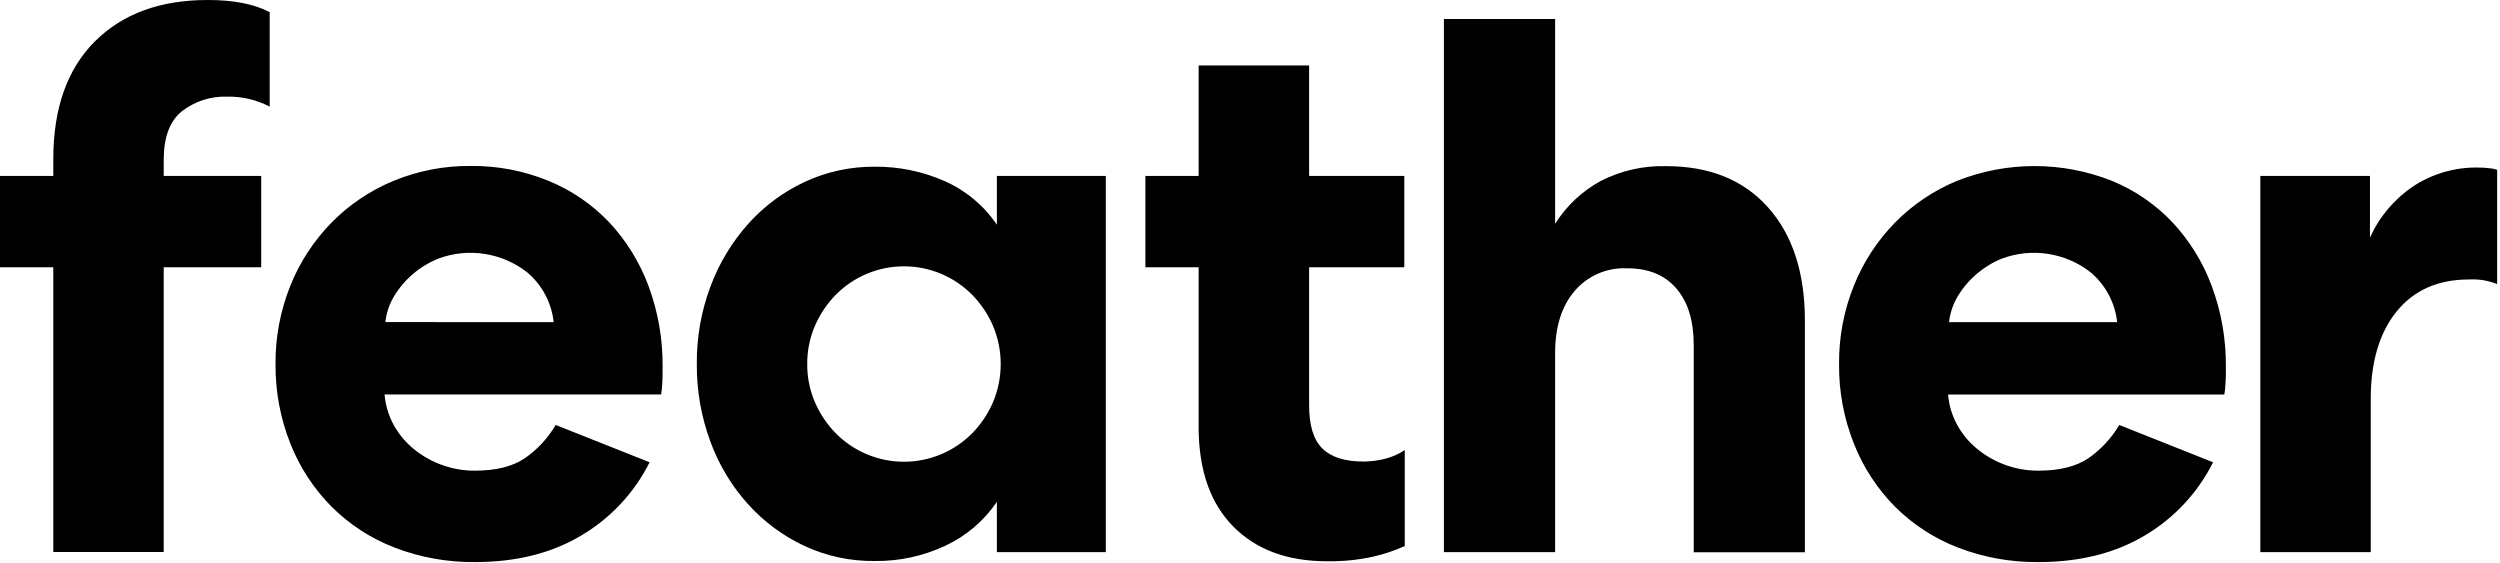
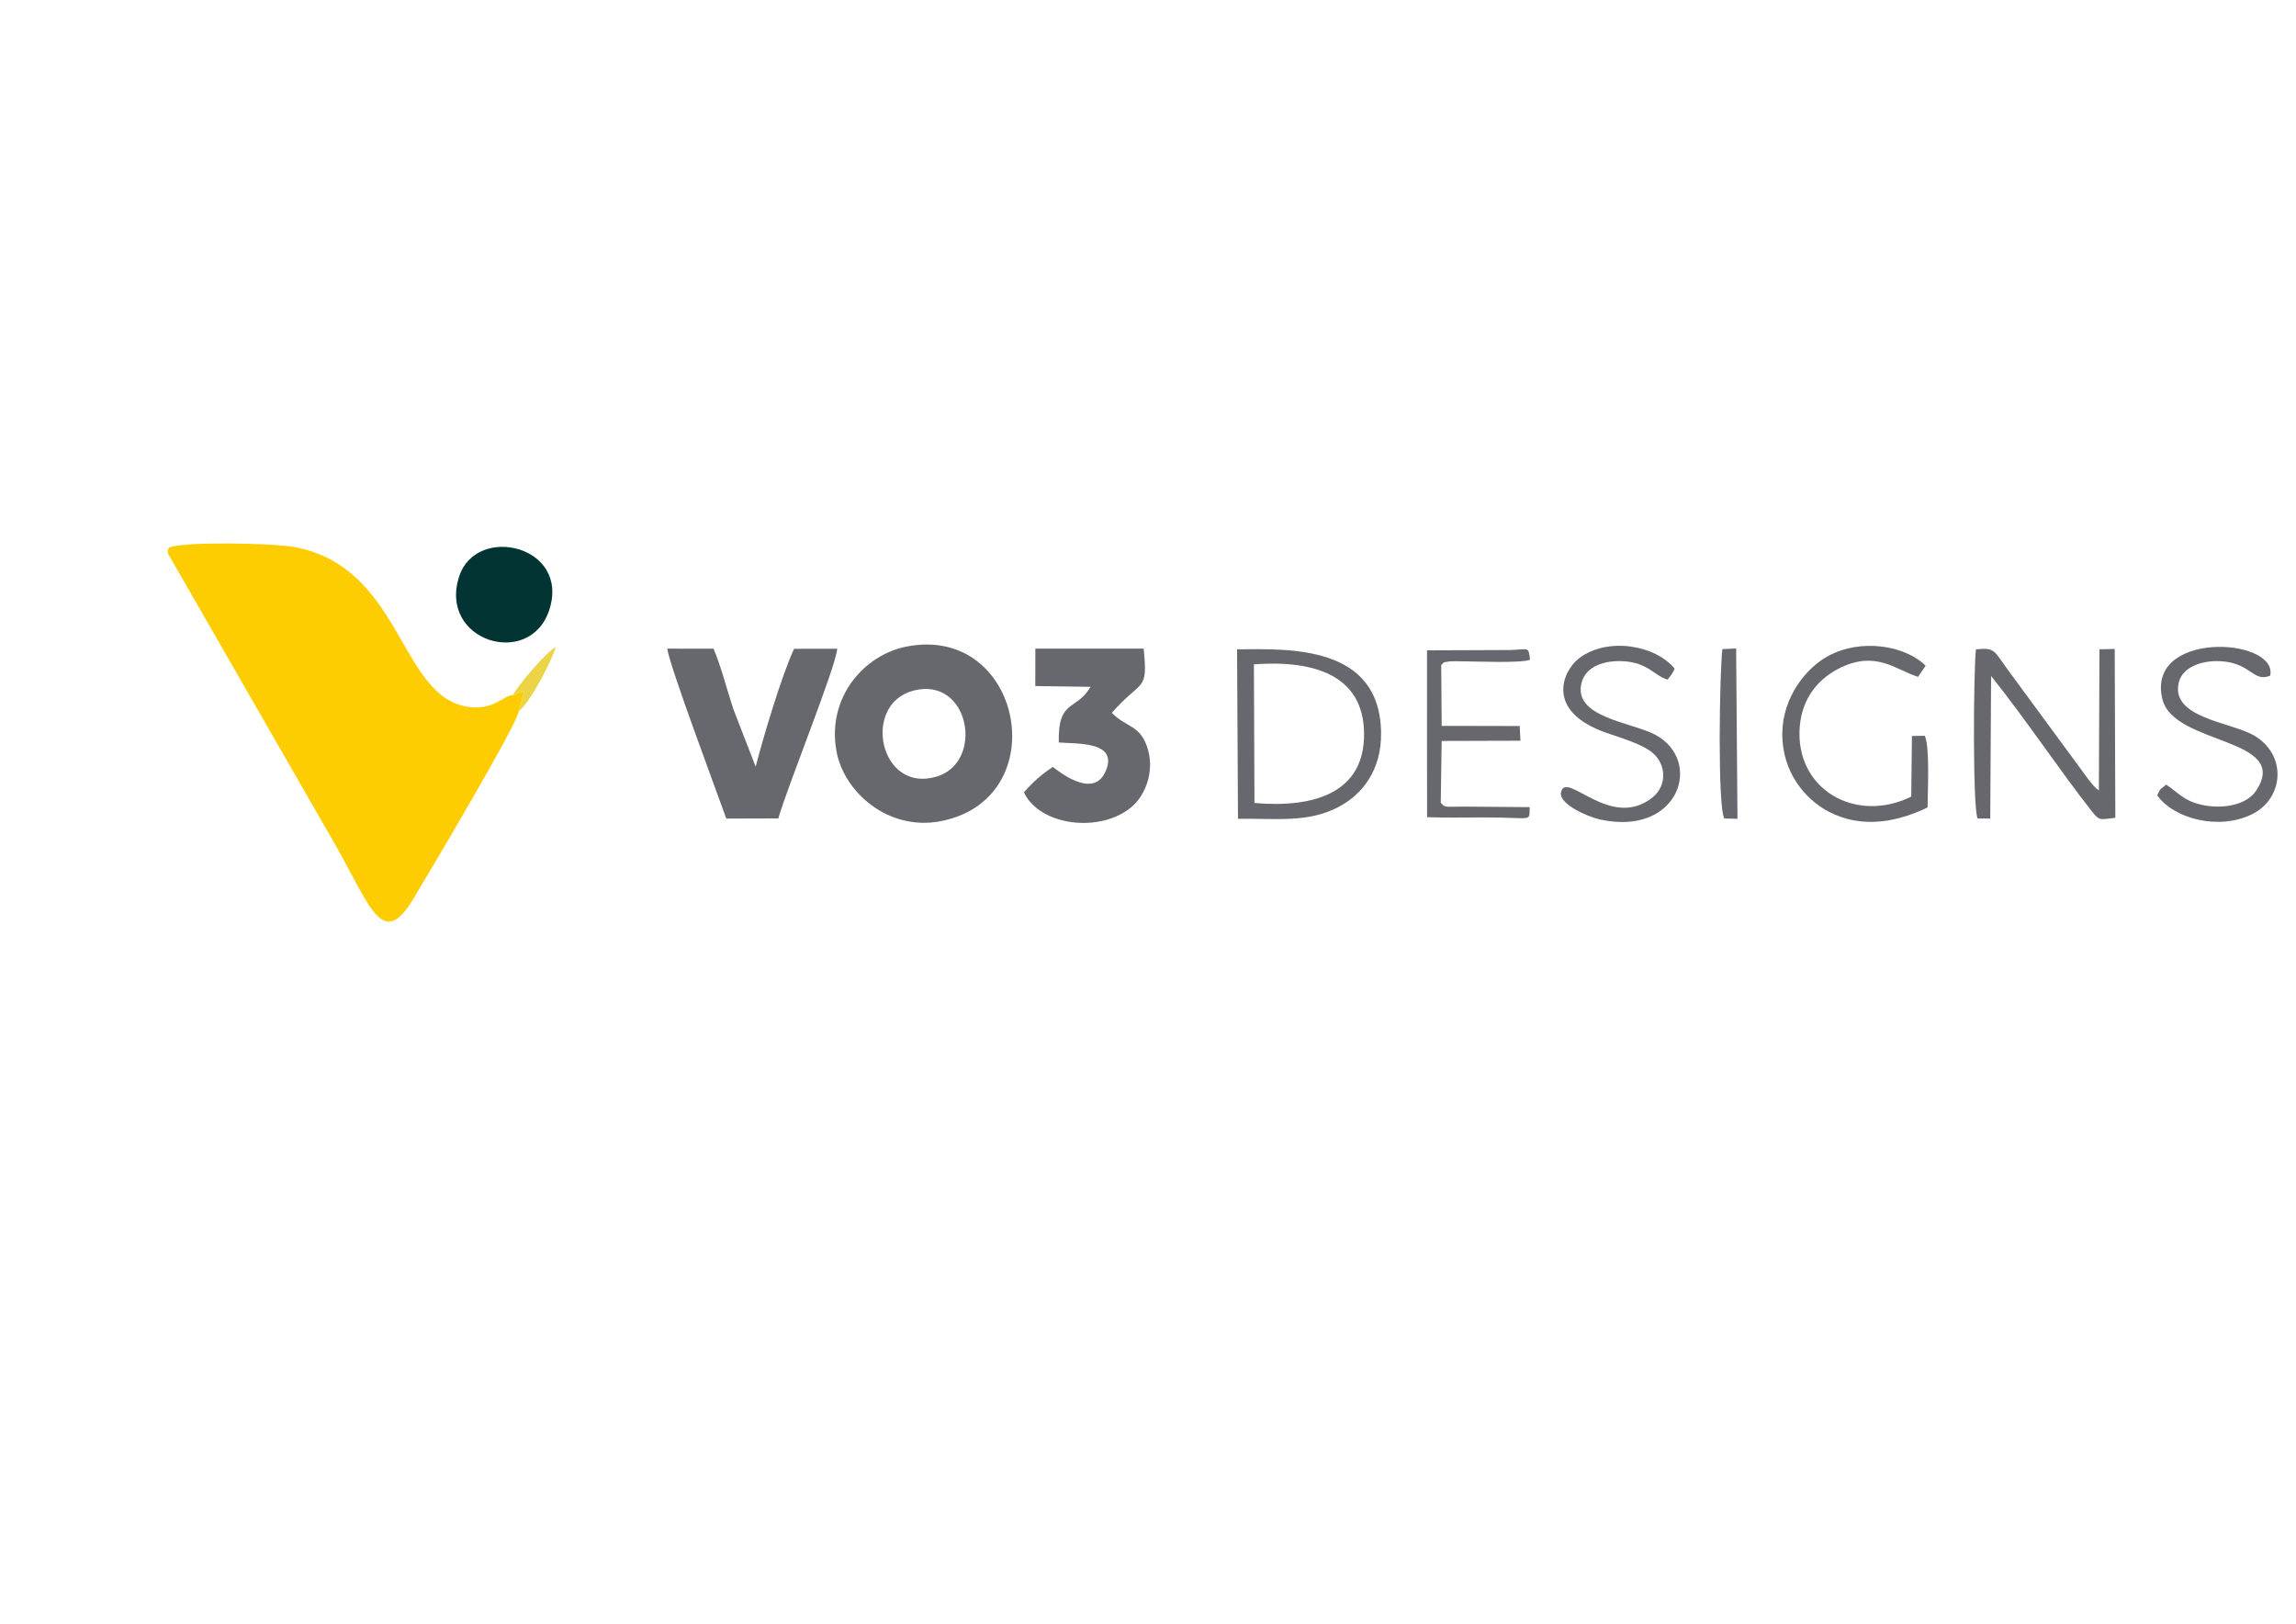
- <svg xmlns="http://www.w3.org/2000/svg" height="20" viewBox="0 0 427 96" fill="none">
-   <path fill="#000000" d="M27.962 30.052h16.652v15.602H27.962v48.623H9.102V45.654H0V30.052h9.102v-2.866c0-8.667 2.363-15.366 7.088-20.097C20.916 2.357 27.358-.006 35.513 0c4.418 0 7.936.694 10.552 2.081v16.131a15.09 15.09 0 00-7.285-1.706c-2.767-.09-5.48.782-7.678 2.465-2.092 1.667-3.139 4.442-3.139 8.326v2.755zM110.954 78.956A30.221 30.221 0 0199.31 91.445C94.243 94.48 88.195 96 81.166 96a37.152 37.152 0 01-13.776-2.474 31.11 31.11 0 01-10.732-6.96 31.989 31.989 0 01-7.037-10.732 36 36 0 01-2.56-13.648 35.146 35.146 0 012.56-13.461 32.858 32.858 0 017.029-10.731 31.86 31.86 0 0110.535-7.09 33.68 33.68 0 0113.205-2.558c4.57-.05 9.105.82 13.333 2.559a29.958 29.958 0 0110.347 7.08 32.584 32.584 0 016.696 10.86 38.606 38.606 0 012.406 13.852c0 1.126 0 2.082-.06 2.858a15.529 15.529 0 01-.196 1.825H65.684a13.18 13.18 0 001.56 5.204 14.127 14.127 0 003.413 4.094 16.319 16.319 0 004.81 2.73c1.812.662 3.728.994 5.656.981 3.555 0 6.373-.694 8.454-2.081a17.914 17.914 0 005.331-5.724l16.046 6.372zM94.567 55.02a12.924 12.924 0 00-4.555-8.53 15.713 15.713 0 00-15.09-2.337 15.61 15.61 0 00-7.61 6.44 10.84 10.84 0 00-1.492 4.419l28.747.008zM188.87 30.052v64.25h-18.605v-8.581a21.771 21.771 0 01-8.905 7.54 27.537 27.537 0 01-11.9 2.56 27.815 27.815 0 01-12.036-2.56 30.374 30.374 0 01-9.623-7.105 32.732 32.732 0 01-6.44-10.663 37.334 37.334 0 01-2.346-13.333 36.783 36.783 0 012.346-13.264 33.778 33.778 0 016.44-10.672 29.924 29.924 0 019.623-7.148 27.815 27.815 0 0112.036-2.602 28.87 28.87 0 0111.9 2.465 20.975 20.975 0 018.905 7.447v-8.334h18.605zm-50.994 32.125a16.063 16.063 0 001.305 6.5 17.4 17.4 0 003.514 5.272 16.389 16.389 0 0023.407 0 17.544 17.544 0 003.515-5.272 16.848 16.848 0 000-13 17.544 17.544 0 00-3.515-5.271 16.374 16.374 0 00-11.703-4.918 16.383 16.383 0 00-11.704 4.918 17.4 17.4 0 00-3.514 5.271 16.08 16.08 0 00-1.305 6.5zM223.597 11.184v18.869h16.259v15.601h-16.259v23.544c0 3.47.759 5.943 2.278 7.422 1.518 1.478 3.853 2.215 7.003 2.209a14.848 14.848 0 003.642-.46 10.515 10.515 0 003.413-1.494v16.387a28.303 28.303 0 01-5.46 1.826c-2.563.56-5.182.82-7.805.776-6.767 0-12.102-1.97-16.003-5.912-3.901-3.94-5.88-9.514-5.937-16.719V45.654h-9.093V30.053h9.093v-18.87h18.869zM265.616 94.302h-18.997V3.25h18.997v34.974a21.11 21.11 0 017.737-7.285 23.083 23.083 0 0111.252-2.559c7.393 0 13.182 2.343 17.367 7.03 4.186 4.685 6.287 11.103 6.304 19.252v39.666h-18.988v-35.4c0-4.163-.998-7.394-2.994-9.691-1.997-2.298-4.814-3.435-8.454-3.412a11.088 11.088 0 00-8.914 3.898c-2.207 2.599-3.31 6.11-3.31 10.535v34.044zM377.994 78.956a30.25 30.25 0 01-11.635 12.489C361.281 94.48 355.23 96 348.207 96a37.176 37.176 0 01-13.785-2.474 31.18 31.18 0 01-10.731-6.96 31.961 31.961 0 01-7.021-10.732 35.831 35.831 0 01-2.559-13.648 34.975 34.975 0 012.559-13.461 32.832 32.832 0 017.021-10.731 31.94 31.94 0 0110.534-7.089 35.905 35.905 0 0126.538 0 29.802 29.802 0 0110.305 7.08 32.425 32.425 0 016.696 10.86 38.61 38.61 0 012.414 13.852c0 1.127 0 2.082-.068 2.858-.025.612-.09 1.222-.196 1.826h-47.181c.145 1.825.677 3.6 1.561 5.203a13.96 13.96 0 003.412 4.095 16.533 16.533 0 004.811 2.73c1.811.661 3.727.994 5.656.98 3.559 0 6.38-.693 8.462-2.081a17.916 17.916 0 005.331-5.724l16.028 6.372zM361.608 55.02a12.927 12.927 0 00-4.555-8.53 15.713 15.713 0 00-15.091-2.337 15.61 15.61 0 00-7.574 6.449 10.962 10.962 0 00-1.493 4.418h28.713zM426.515 48.518a11.25 11.25 0 00-4.811-.784c-5.289 0-9.409 1.822-12.36 5.468-2.952 3.645-4.425 8.63-4.419 14.953V94.3h-18.861V30.05h18.724v10.535a20.843 20.843 0 017.422-8.786 19.558 19.558 0 0111.089-3.182c.673-.001 1.346.042 2.013.128.41.035.814.121 1.203.256v19.517z" />
+ <svg xmlns="http://www.w3.org/2000/svg" xml:space="preserve" width="297mm" height="210mm" version="1.1" style="shape-rendering:geometricPrecision; text-rendering:geometricPrecision; image-rendering:optimizeQuality; fill-rule:evenodd; clip-rule:evenodd" viewBox="0 0 29700 21000">
+   <defs>
+     <style type="text/css">
+    
+     .fil2 {fill:#023433}
+     .fil1 {fill:#66686D}
+     .fil3 {fill:#ECD447}
+     .fil0 {fill:#FDCD02}
+    
+   </style>
+   </defs>
+   <g id="Layer_x0020_1">
+     <path class="fil0" d="M6711 9198c35,-139 48,-127 71,-267l-148 60c-119,-5 -275,236 -660,134 -813,-217 -807,-1793 -2164,-2050 -263,-50 -1440,-75 -1621,7 -22,45 -18,-3 -16,78l2174 3783c460,820 608,1337 1004,675 254,-423 1337,-2247 1360,-2420z" />
+     <path class="fil1" d="M11815 8932c726,-190 924,921 304,1111 -742,227 -979,-935 -304,-1111zm-995 783c94,524 663,1034 1341,907 1501,-282 1068,-2554 -434,-2260 -547,107 -1033,655 -907,1353z" />
+     <path class="fil1" d="M10068 10585c123,-429 741,-1946 762,-2195l-558 1c-157,334 -401,1149 -497,1525l-291 -751c-77,-235 -161,-560 -254,-775l-598 -1c20,201 645,1865 763,2198l673 -2z" />
+     <path class="fil1" d="M14382 9219c395,-449 468,-257 412,-830l-1401 0 -1 484 715 10c-184,316 -425,154 -411,720 242,19 800,-18 594,396 -166,334 -617,-40 -671,-80 -145,97 -247,184 -374,329 206,438 996,530 1397,185 161,-138 292,-430 209,-732 -91,-330 -281,-287 -469,-482z" />
+     <path class="fil1" d="M25756 8743c458,572 880,1212 1300,1746 102,129 104,112 307,88l-8 -2184 -197 5 -8 1824c-48,-36 -24,-15 -68,-60 -1,-2 -50,-59 -55,-65 -40,-51 -58,-80 -96,-131l-904 -1229c-244,-323 -200,-365 -467,-339 -32,257 -44,2068 22,2187l163 2 11 -1844z" />
+     <path class="fil1" d="M16227 10385l-7 -1793c766,-56 1416,132 1425,891 9,772 -647,970 -1418,902zm-213 205c503,-8 917,59 1324,-166 287,-159 530,-464 527,-938 -7,-1148 -1191,-1094 -1863,-1088l12 2192z" />
+     <path class="fil2" d="M7106 7886c269,-831 -939,-1109 -1164,-437 -282,843 914,1210 1164,437z" />
+     <path class="fil1" d="M24723 10303c-722,355 -1501,-96 -1443,-895 29,-403 267,-648 533,-775 458,-219 711,30 998,121l98 -144c-273,-268 -836,-350 -1249,-132 -294,154 -601,535 -605,1008 -5,499 298,855 601,1012 433,226 892,131 1278,-55 1,-170 32,-802 -37,-927l-165 3 -9 784z" />
+     <path class="fil1" d="M21663 8648c-249,-305 -872,-416 -1241,-131 -206,160 -445,684 363,963 185,64 453,142 588,253 187,155 190,429 5,579 -546,441 -1127,-365 -1186,-62 -29,145 332,310 506,349 1024,224 1339,-762 714,-1096 -310,-165 -1079,-225 -951,-681 58,-205 292,-285 541,-270 321,19 400,192 570,237 40,-53 57,-65 91,-141z" />
+     <path class="fil1" d="M27905 10286c213,304 803,460 1234,241 410,-209 446,-778 5,-1022 -307,-169 -1083,-226 -957,-690 52,-191 313,-292 597,-258 338,42 374,269 583,181 98,-496 -1615,-589 -1395,306 148,599 1672,491 1211,1184 -110,165 -371,228 -616,196 -300,-38 -388,-173 -546,-276 -80,68 -67,32 -116,138z" />
+     <path class="fil1" d="M18637 10379l12 -796 1019 -3 -10 -190 -1009 -2 -6 -788c55,-39 -11,-28 118,-47 18,-2 127,0 153,0 201,2 750,25 877,-19 -17,-182 -18,-132 -265,-127l-1067 4 1 2158c237,9 483,3 722,3 664,-1 597,67 605,-133l-873 -7c-238,3 -225,13 -277,-53z" />
+     <path class="fil1" d="M22280 8395c-36,284 -65,2049 26,2191l169 4 -17 -2203 -178 8z" />
+     <path class="fil3" d="M6634 8991l148 -60c-23,140 -36,128 -71,267 152,-113 447,-693 476,-829 -107,52 -479,480 -553,622z" />
+   </g>
</svg>
